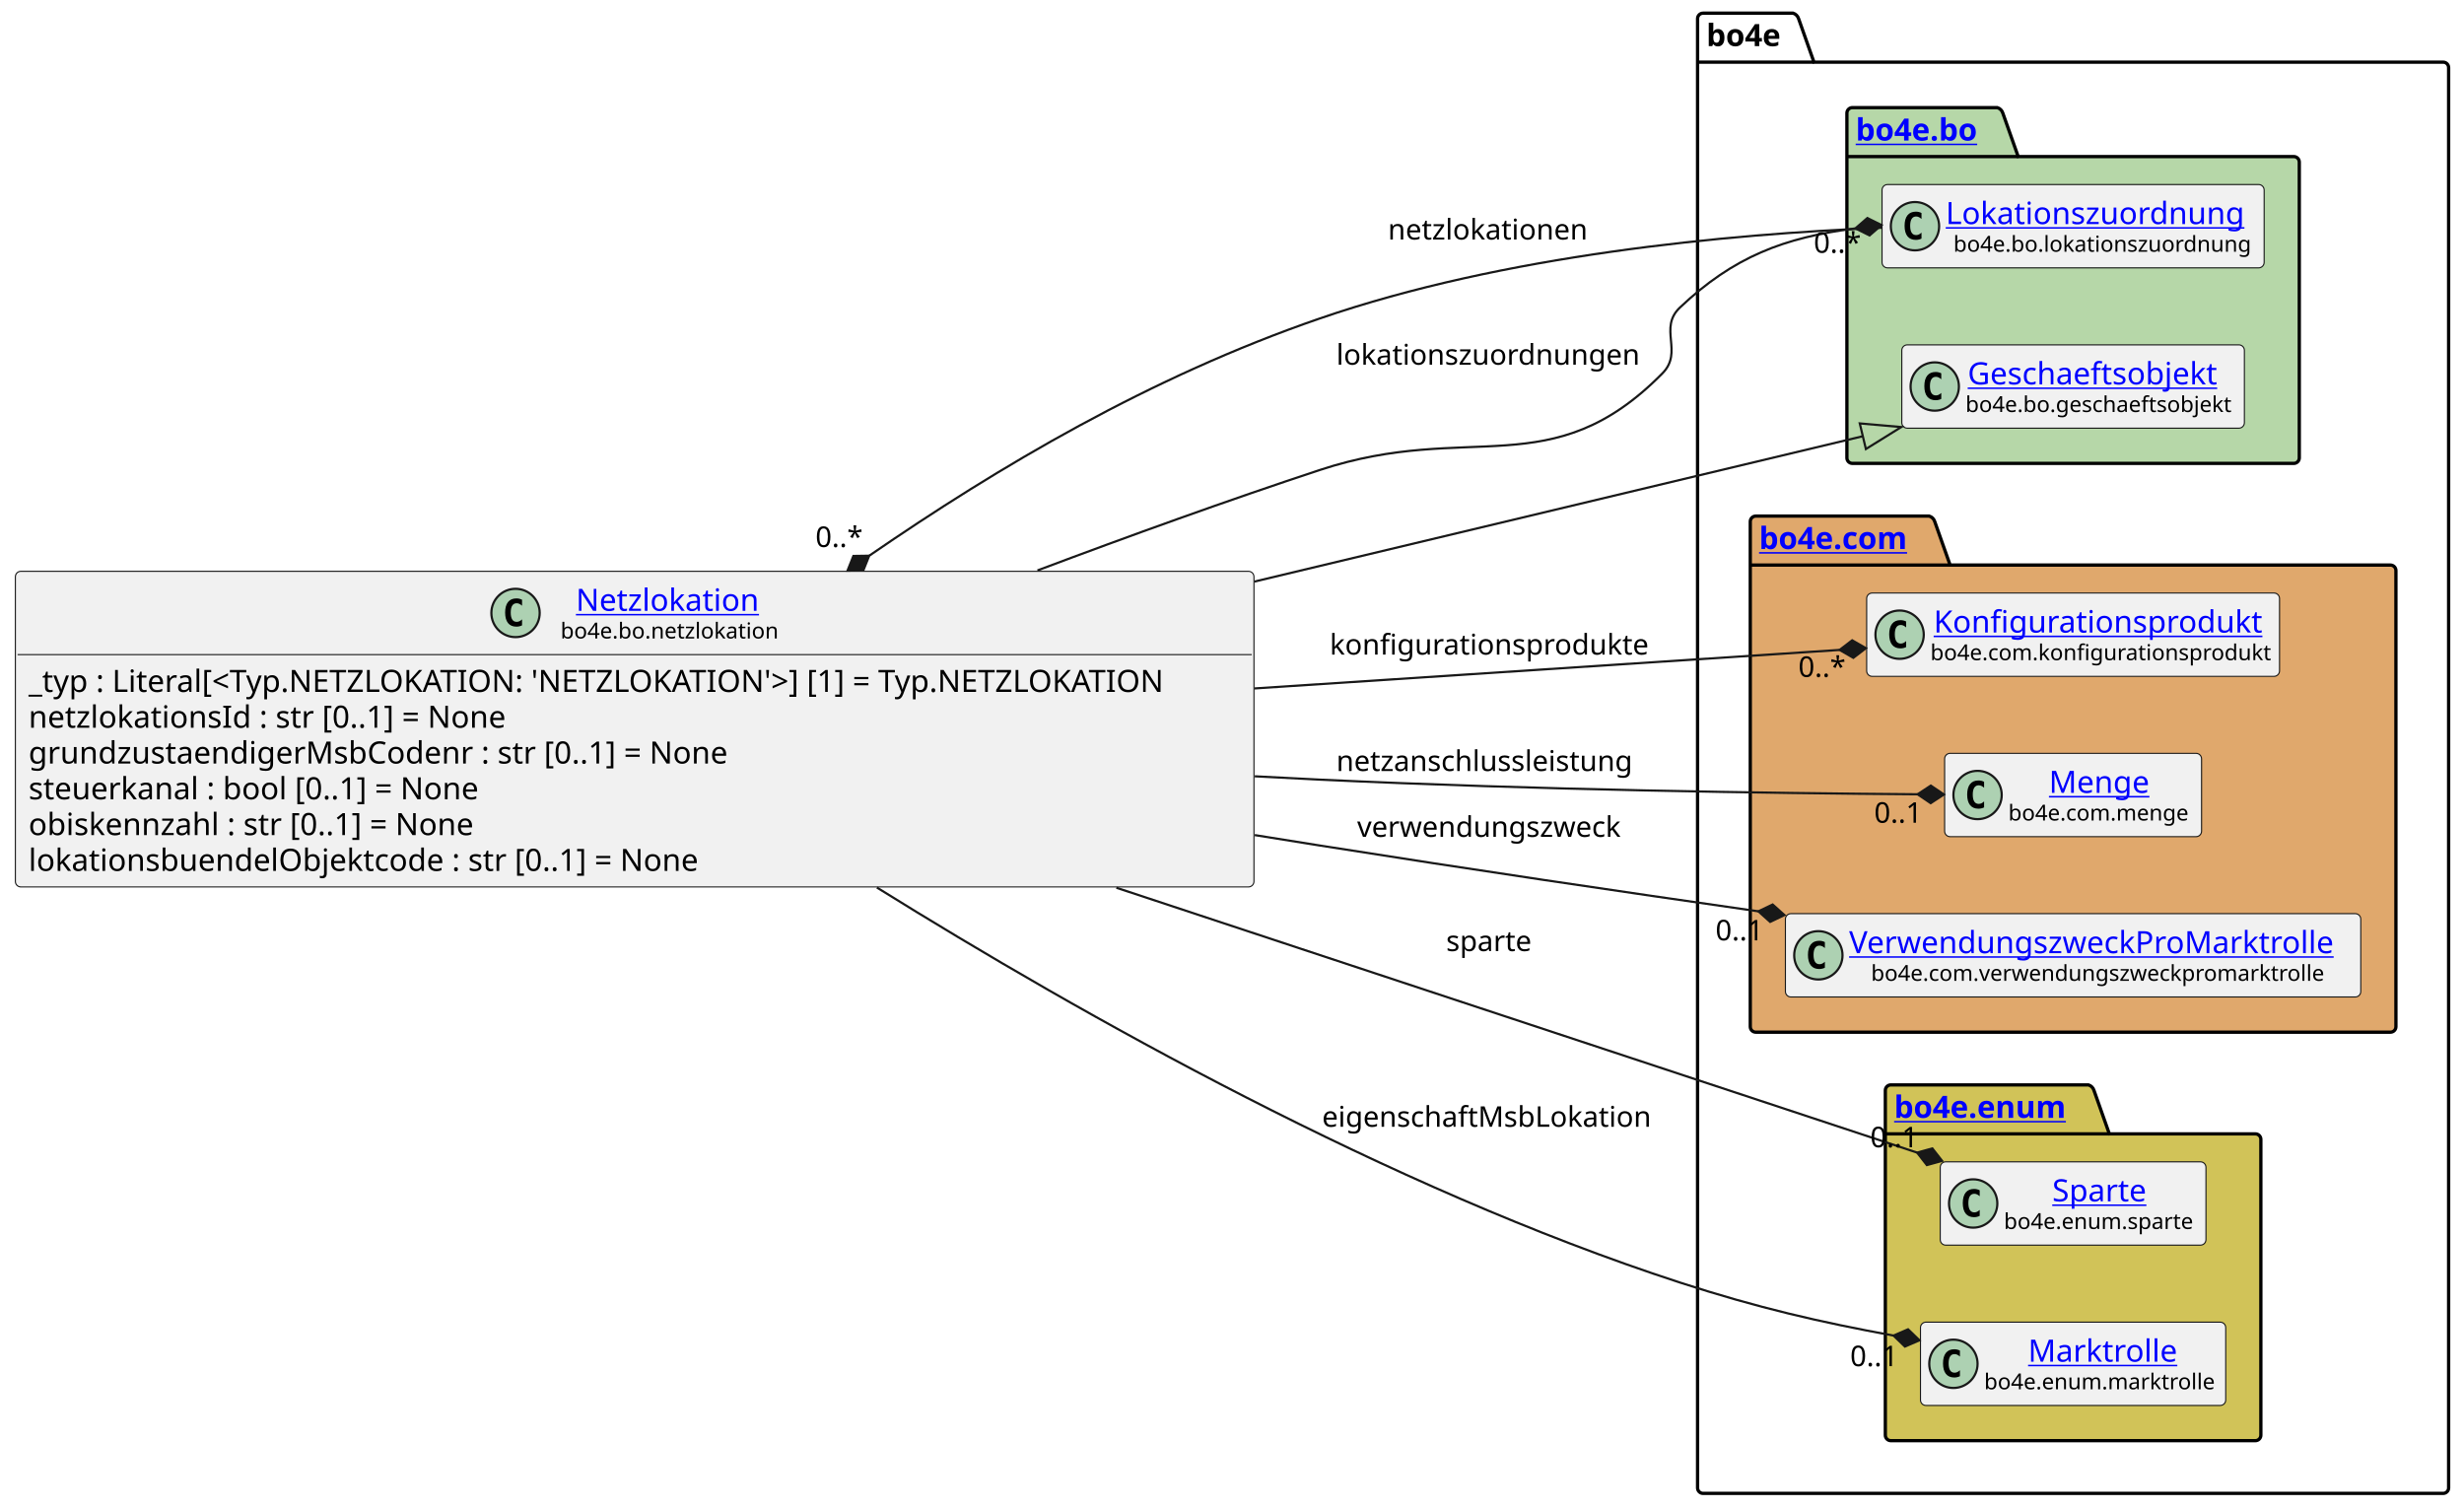
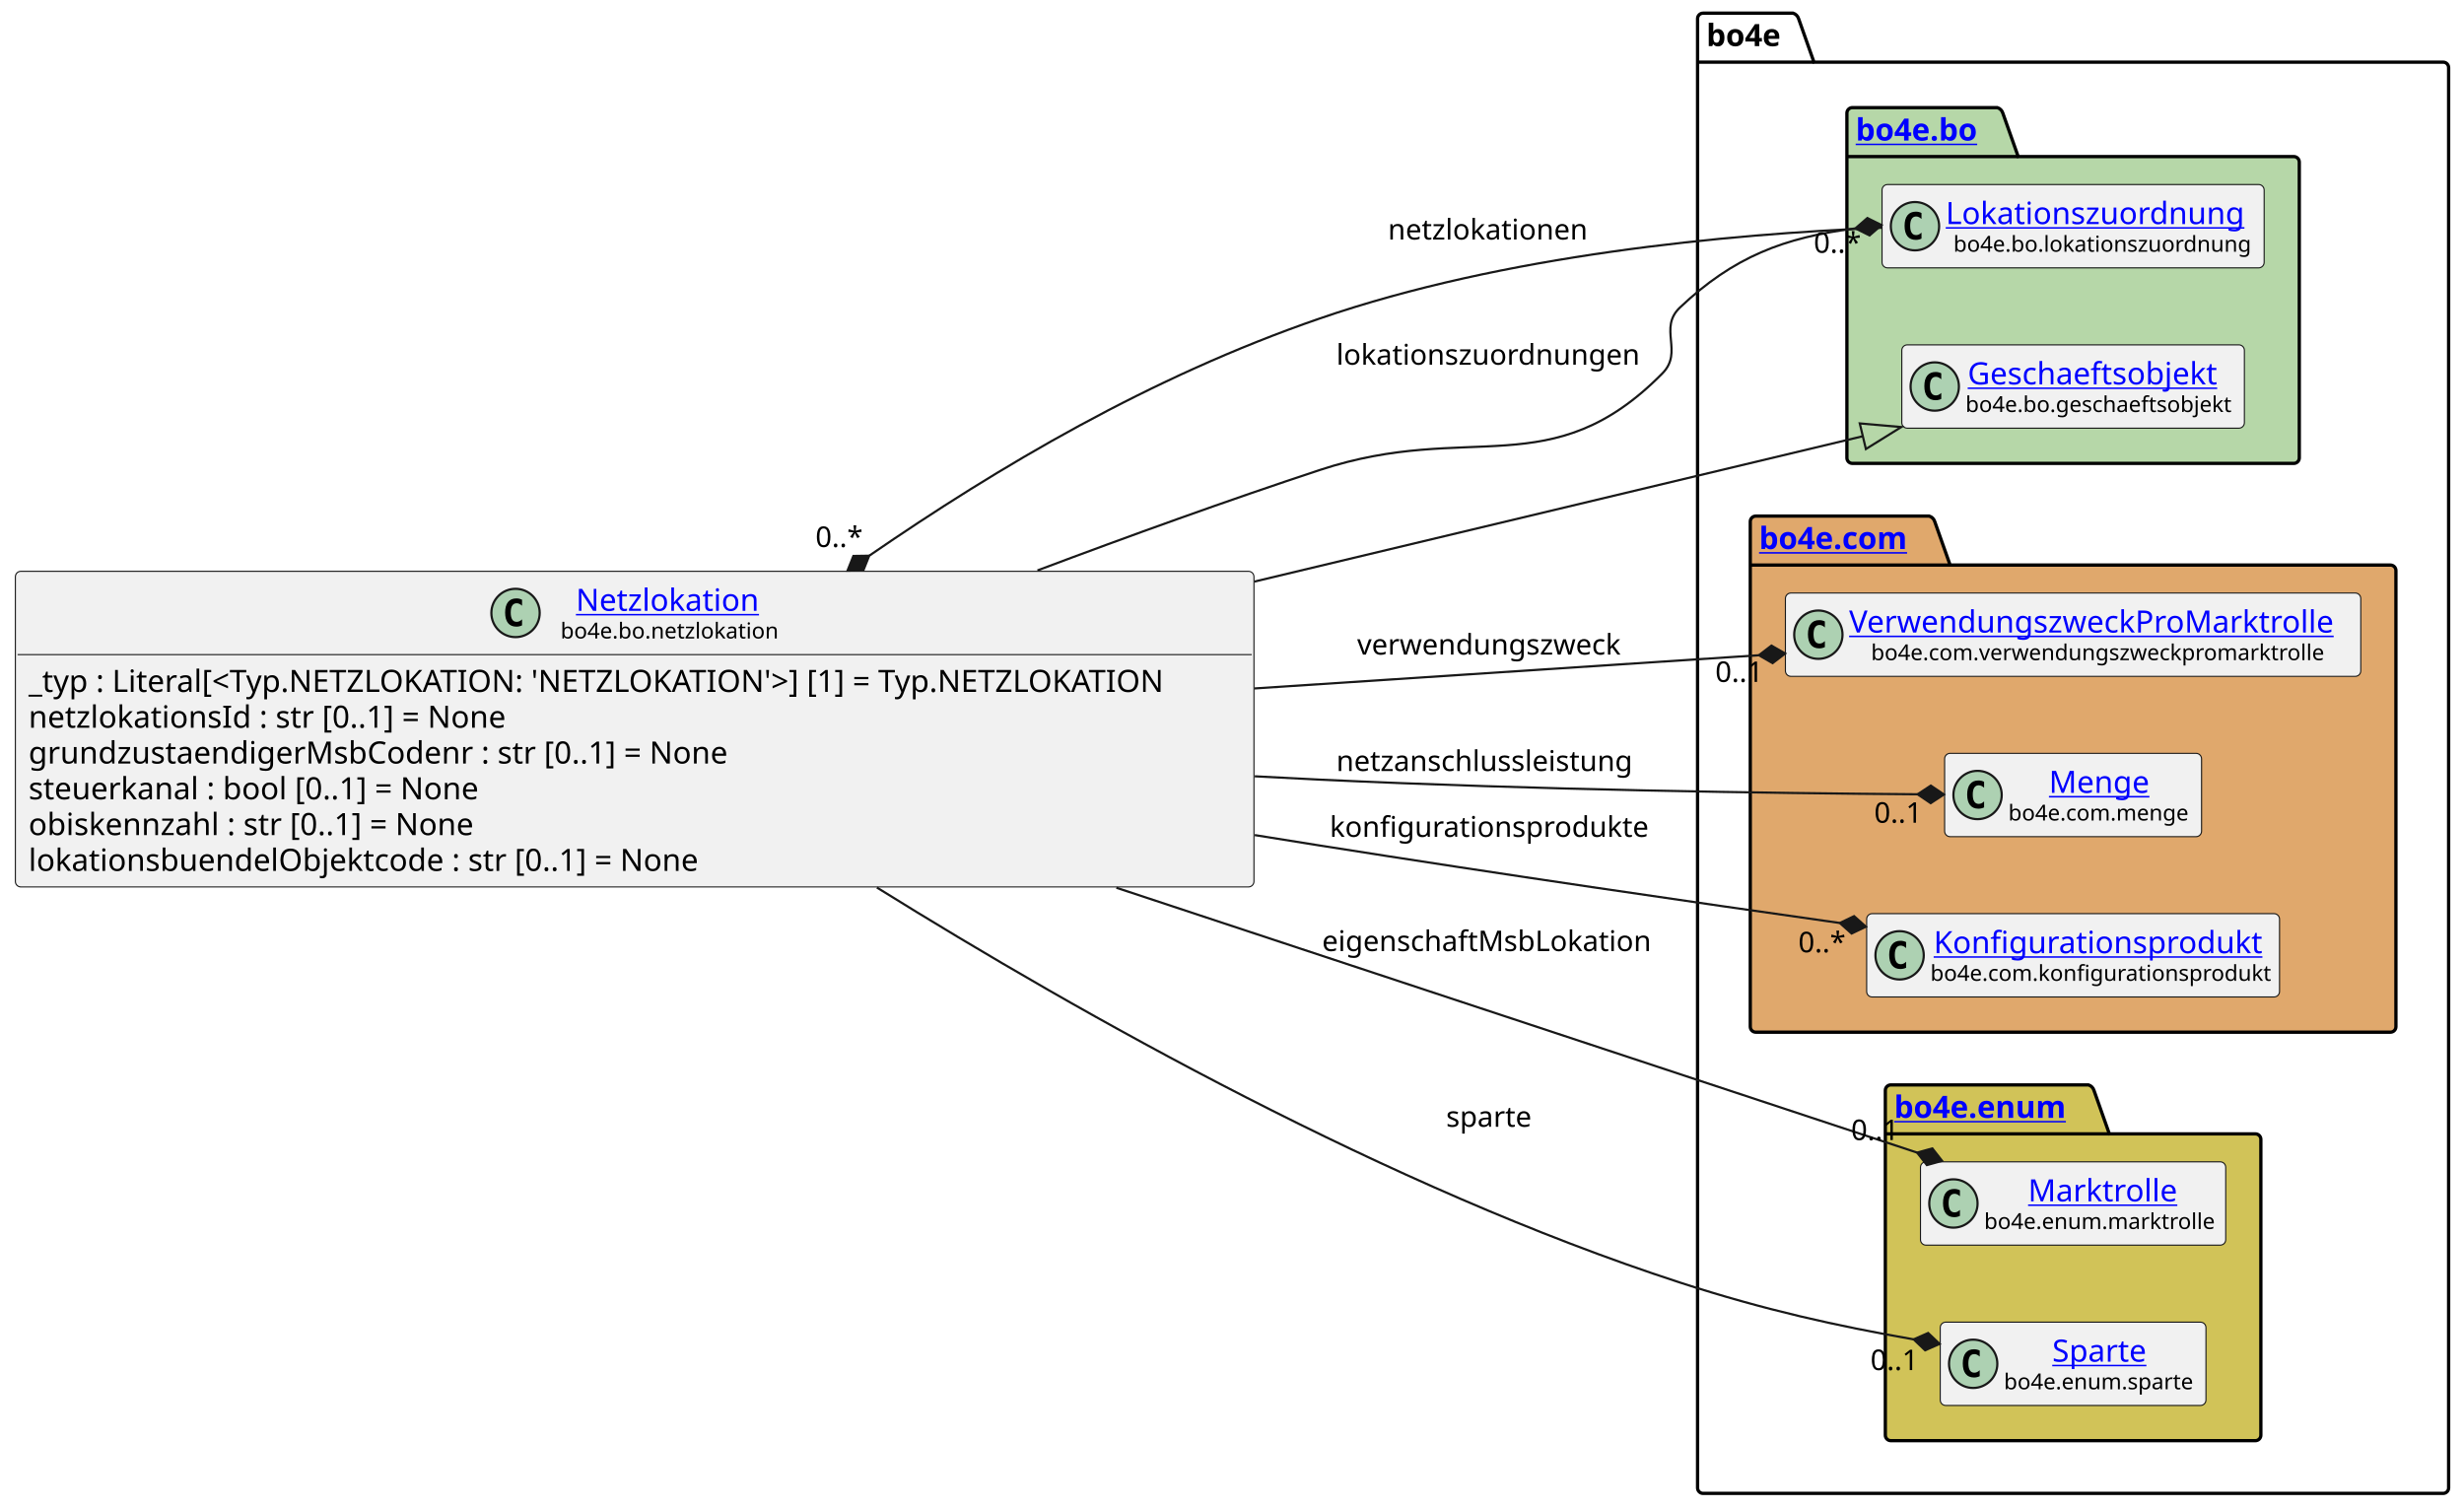
<svg xmlns="http://www.w3.org/2000/svg" xmlns:xlink="http://www.w3.org/1999/xlink" contentStyleType="text/css" height="687px" preserveAspectRatio="none" style="width:1122px;height:687px;background:#FFFFFF;" version="1.1" viewBox="0 0 1122 687" width="1122px" zoomAndPan="magnify">
  <defs />
  <g>
    <g id="cluster_bo4e">
      <path d="M775.5,6 L816.5,6 A3.75,3.75 0 0 1 819,8.5 L826,28.297 L1112.5,28.297 A2.5,2.5 0 0 1 1115,30.797 L1115,677.5 A2.5,2.5 0 0 1 1112.5,680 L775.5,680 A2.5,2.5 0 0 1 773,677.5 L773,8.5 A2.5,2.5 0 0 1 775.5,6 " fill="none" style="stroke:#000000;stroke-width:1.5;" />
      <line style="stroke:#000000;stroke-width:1.5;" x1="773" x2="826" y1="28.297" y2="28.297" />
      <text fill="#000000" font-family="sans-serif" font-size="14" font-weight="bold" lengthAdjust="spacing" textLength="40" x="777" y="20.995">bo4e</text>
    </g>
    <g id="cluster_bo">
      <path d="M843.5,49 L909.5,49 A3.75,3.75 0 0 1 912,51.5 L919,71.297 L1044.5,71.297 A2.5,2.5 0 0 1 1047,73.797 L1047,208.5 A2.5,2.5 0 0 1 1044.5,211 L843.5,211 A2.5,2.5 0 0 1 841,208.5 L841,51.5 A2.5,2.5 0 0 1 843.5,49 " fill="#B6D7A8" style="stroke:#000000;stroke-width:1.5;" />
      <line style="stroke:#000000;stroke-width:1.5;" x1="841" x2="919" y1="71.297" y2="71.297" />
      <a href="https://bo4e.github.io/BO4E-python/latest/api/bo4e.bo.html" target="_top" title="https://bo4e.github.io/BO4E-python/latest/api/bo4e.bo.html" xlink:actuate="onRequest" xlink:href="https://bo4e.github.io/BO4E-python/latest/api/bo4e.bo.html" xlink:show="new" xlink:title="https://bo4e.github.io/BO4E-python/latest/api/bo4e.bo.html" xlink:type="simple">
        <text fill="#0000FF" font-family="sans-serif" font-size="14" font-weight="bold" lengthAdjust="spacing" text-decoration="underline" textLength="65" x="845" y="63.995">bo4e.bo</text>
      </a>
    </g>
    <g id="cluster_com">
      <path d="M799.5,235 L878.5,235 A3.75,3.75 0 0 1 881,237.5 L888,257.297 L1088.5,257.297 A2.5,2.5 0 0 1 1091,259.797 L1091,467.5 A2.5,2.5 0 0 1 1088.5,470 L799.5,470 A2.5,2.5 0 0 1 797,467.5 L797,237.5 A2.5,2.5 0 0 1 799.5,235 " fill="#E0A86C" style="stroke:#000000;stroke-width:1.5;" />
      <line style="stroke:#000000;stroke-width:1.5;" x1="797" x2="888" y1="257.297" y2="257.297" />
      <a href="https://bo4e.github.io/BO4E-python/latest/api/bo4e.com.html" target="_top" title="https://bo4e.github.io/BO4E-python/latest/api/bo4e.com.html" xlink:actuate="onRequest" xlink:href="https://bo4e.github.io/BO4E-python/latest/api/bo4e.com.html" xlink:show="new" xlink:title="https://bo4e.github.io/BO4E-python/latest/api/bo4e.com.html" xlink:type="simple">
        <text fill="#0000FF" font-family="sans-serif" font-size="14" font-weight="bold" lengthAdjust="spacing" text-decoration="underline" textLength="78" x="801" y="249.995">bo4e.com</text>
      </a>
    </g>
    <g id="cluster_enum">
      <path d="M861,494 L951,494 A3.75,3.75 0 0 1 953.5,496.5 L960.5,516.297 L1027,516.297 A2.5,2.5 0 0 1 1029.5,518.797 L1029.5,653.5 A2.5,2.5 0 0 1 1027,656 L861,656 A2.5,2.5 0 0 1 858.5,653.5 L858.5,496.5 A2.5,2.5 0 0 1 861,494 " fill="#D1C358" style="stroke:#000000;stroke-width:1.5;" />
      <line style="stroke:#000000;stroke-width:1.5;" x1="858.5" x2="960.5" y1="516.297" y2="516.297" />
      <a href="https://bo4e.github.io/BO4E-python/latest/api/bo4e.enum.html" target="_top" title="https://bo4e.github.io/BO4E-python/latest/api/bo4e.enum.html" xlink:actuate="onRequest" xlink:href="https://bo4e.github.io/BO4E-python/latest/api/bo4e.enum.html" xlink:show="new" xlink:title="https://bo4e.github.io/BO4E-python/latest/api/bo4e.enum.html" xlink:type="simple">
        <text fill="#0000FF" font-family="sans-serif" font-size="14" font-weight="bold" lengthAdjust="spacing" text-decoration="underline" textLength="89" x="862.5" y="508.995">bo4e.enum</text>
      </a>
    </g>
    <g id="elem_Lokationszuordnung">
      <rect codeLine="13" fill="#F1F1F1" height="37.938" id="Lokationszuordnung" rx="2.5" ry="2.5" style="stroke:#181818;stroke-width:0.5;" width="174" x="857" y="84.03" />
      <ellipse cx="872" cy="102.999" fill="#ADD1B2" rx="11" ry="11" style="stroke:#181818;stroke-width:1.0;" />
      <path d="M874.969,108.639 Q874.391,108.936 873.75,109.077 Q873.109,109.233 872.406,109.233 Q869.906,109.233 868.578,107.593 Q867.266,105.936 867.266,102.811 Q867.266,99.686 868.578,98.03 Q869.906,96.374 872.406,96.374 Q873.109,96.374 873.75,96.53 Q874.406,96.686 874.969,96.983 L874.969,99.702 Q874.344,99.124 873.75,98.858 Q873.156,98.577 872.531,98.577 Q871.188,98.577 870.5,99.655 Q869.812,100.718 869.812,102.811 Q869.812,104.905 870.5,105.983 Q871.188,107.046 872.531,107.046 Q873.156,107.046 873.75,106.78 Q874.344,106.499 874.969,105.921 L874.969,108.639 Z " fill="#000000" />
      <a href="https://bo4e.github.io/BO4E-python/latest/api/bo4e.bo.html#bo4e.bo.lokationszuordnung.Lokationszuordnung" target="_top" title="https://bo4e.github.io/BO4E-python/latest/api/bo4e.bo.html#bo4e.bo.lokationszuordnung.Lokationszuordnung" xlink:actuate="onRequest" xlink:href="https://bo4e.github.io/BO4E-python/latest/api/bo4e.bo.html#bo4e.bo.lokationszuordnung.Lokationszuordnung" xlink:show="new" xlink:title="https://bo4e.github.io/BO4E-python/latest/api/bo4e.bo.html#bo4e.bo.lokationszuordnung.Lokationszuordnung" xlink:type="simple">
        <text fill="#0000FF" font-family="sans-serif" font-size="14" lengthAdjust="spacing" text-decoration="underline" textLength="142" x="886" y="102.025">Lokationszuordnung</text>
      </a>
      <text fill="#000000" font-family="sans-serif" font-size="10" lengthAdjust="spacing" textLength="135" x="889.5" y="114.609">bo4e.bo.lokationszuordnung</text>
    </g>
    <g id="elem_Geschaeftsobjekt">
      <rect codeLine="14" fill="#F1F1F1" height="37.938" id="Geschaeftsobjekt" rx="2.5" ry="2.5" style="stroke:#181818;stroke-width:0.5;" width="156" x="866" y="157.03" />
      <ellipse cx="881" cy="175.999" fill="#ADD1B2" rx="11" ry="11" style="stroke:#181818;stroke-width:1.0;" />
      <path d="M883.969,181.639 Q883.391,181.936 882.75,182.077 Q882.109,182.233 881.406,182.233 Q878.906,182.233 877.578,180.593 Q876.266,178.936 876.266,175.811 Q876.266,172.686 877.578,171.03 Q878.906,169.374 881.406,169.374 Q882.109,169.374 882.75,169.53 Q883.406,169.686 883.969,169.983 L883.969,172.702 Q883.344,172.124 882.75,171.858 Q882.156,171.577 881.531,171.577 Q880.188,171.577 879.5,172.655 Q878.812,173.718 878.812,175.811 Q878.812,177.905 879.5,178.983 Q880.188,180.046 881.531,180.046 Q882.156,180.046 882.75,179.78 Q883.344,179.499 883.969,178.921 L883.969,181.639 Z " fill="#000000" />
      <a href="https://bo4e.github.io/BO4E-python/latest/api/bo4e.bo.html#bo4e.bo.geschaeftsobjekt.Geschaeftsobjekt" target="_top" title="https://bo4e.github.io/BO4E-python/latest/api/bo4e.bo.html#bo4e.bo.geschaeftsobjekt.Geschaeftsobjekt" xlink:actuate="onRequest" xlink:href="https://bo4e.github.io/BO4E-python/latest/api/bo4e.bo.html#bo4e.bo.geschaeftsobjekt.Geschaeftsobjekt" xlink:show="new" xlink:title="https://bo4e.github.io/BO4E-python/latest/api/bo4e.bo.html#bo4e.bo.geschaeftsobjekt.Geschaeftsobjekt" xlink:type="simple">
        <text fill="#0000FF" font-family="sans-serif" font-size="14" lengthAdjust="spacing" text-decoration="underline" textLength="122" x="896" y="175.025">Geschaeftsobjekt</text>
      </a>
      <text fill="#000000" font-family="sans-serif" font-size="10" lengthAdjust="spacing" textLength="124" x="895" y="187.609">bo4e.bo.geschaeftsobjekt</text>
    </g>
-     <g id="elem_Konfigurationsprodukt">
-       <rect codeLine="17" fill="#F1F1F1" height="37.938" id="Konfigurationsprodukt" rx="2.5" ry="2.5" style="stroke:#181818;stroke-width:0.5;" width="188" x="850" y="270.03" />
-       <ellipse cx="865" cy="288.999" fill="#ADD1B2" rx="11" ry="11" style="stroke:#181818;stroke-width:1.0;" />
-       <path d="M867.969,294.639 Q867.391,294.936 866.75,295.077 Q866.109,295.233 865.406,295.233 Q862.906,295.233 861.578,293.592 Q860.266,291.936 860.266,288.811 Q860.266,285.686 861.578,284.03 Q862.906,282.374 865.406,282.374 Q866.109,282.374 866.75,282.53 Q867.406,282.686 867.969,282.983 L867.969,285.702 Q867.344,285.124 866.75,284.858 Q866.156,284.577 865.531,284.577 Q864.188,284.577 863.5,285.655 Q862.812,286.717 862.812,288.811 Q862.812,290.905 863.5,291.983 Q864.188,293.046 865.531,293.046 Q866.156,293.046 866.75,292.78 Q867.344,292.499 867.969,291.921 L867.969,294.639 Z " fill="#000000" />
-       <a href="https://bo4e.github.io/BO4E-python/latest/api/bo4e.com.html#bo4e.com.konfigurationsprodukt.Konfigurationsprodukt" target="_top" title="https://bo4e.github.io/BO4E-python/latest/api/bo4e.com.html#bo4e.com.konfigurationsprodukt.Konfigurationsprodukt" xlink:actuate="onRequest" xlink:href="https://bo4e.github.io/BO4E-python/latest/api/bo4e.com.html#bo4e.com.konfigurationsprodukt.Konfigurationsprodukt" xlink:show="new" xlink:title="https://bo4e.github.io/BO4E-python/latest/api/bo4e.com.html#bo4e.com.konfigurationsprodukt.Konfigurationsprodukt" xlink:type="simple">
-         <text fill="#0000FF" font-family="sans-serif" font-size="14" lengthAdjust="spacing" text-decoration="underline" textLength="153" x="880.5" y="288.025">Konfigurationsprodukt</text>
+     <g id="elem_VerwendungszweckProMarktrolle">
+       <rect codeLine="17" fill="#F1F1F1" height="37.938" id="VerwendungszweckProMarktrolle" rx="2.5" ry="2.5" style="stroke:#181818;stroke-width:0.5;" width="262" x="813" y="270.03" />
+       <ellipse cx="828" cy="288.999" fill="#ADD1B2" rx="11" ry="11" style="stroke:#181818;stroke-width:1.0;" />
+       <path d="M830.969,294.639 Q830.391,294.936 829.75,295.077 Q829.109,295.233 828.406,295.233 Q825.906,295.233 824.578,293.592 Q823.266,291.936 823.266,288.811 Q823.266,285.686 824.578,284.03 Q825.906,282.374 828.406,282.374 Q829.109,282.374 829.75,282.53 Q830.406,282.686 830.969,282.983 L830.969,285.702 Q830.344,285.124 829.75,284.858 Q829.156,284.577 828.531,284.577 Q827.188,284.577 826.5,285.655 Q825.812,286.717 825.812,288.811 Q825.812,290.905 826.5,291.983 Q827.188,293.046 828.531,293.046 Q829.156,293.046 829.75,292.78 Q830.344,292.499 830.969,291.921 L830.969,294.639 Z " fill="#000000" />
+       <a href="https://bo4e.github.io/BO4E-python/latest/api/bo4e.com.html#bo4e.com.verwendungszweckpromarktrolle.VerwendungszweckProMarktrolle" target="_top" title="https://bo4e.github.io/BO4E-python/latest/api/bo4e.com.html#bo4e.com.verwendungszweckpromarktrolle.VerwendungszweckProMarktrolle" xlink:actuate="onRequest" xlink:href="https://bo4e.github.io/BO4E-python/latest/api/bo4e.com.html#bo4e.com.verwendungszweckpromarktrolle.VerwendungszweckProMarktrolle" xlink:show="new" xlink:title="https://bo4e.github.io/BO4E-python/latest/api/bo4e.com.html#bo4e.com.verwendungszweckpromarktrolle.VerwendungszweckProMarktrolle" xlink:type="simple">
+         <text fill="#0000FF" font-family="sans-serif" font-size="14" lengthAdjust="spacing" text-decoration="underline" textLength="230" x="842" y="288.025">VerwendungszweckProMarktrolle</text>
      </a>
-       <text fill="#000000" font-family="sans-serif" font-size="10" lengthAdjust="spacing" textLength="156" x="879" y="300.609">bo4e.com.konfigurationsprodukt</text>
+       <text fill="#000000" font-family="sans-serif" font-size="10" lengthAdjust="spacing" textLength="210" x="852" y="300.609">bo4e.com.verwendungszweckpromarktrolle</text>
    </g>
    <g id="elem_Menge">
      <rect codeLine="18" fill="#F1F1F1" height="37.938" id="Menge" rx="2.5" ry="2.5" style="stroke:#181818;stroke-width:0.5;" width="117" x="885.5" y="343.03" />
      <ellipse cx="900.5" cy="361.999" fill="#ADD1B2" rx="11" ry="11" style="stroke:#181818;stroke-width:1.0;" />
      <path d="M903.469,367.639 Q902.891,367.936 902.25,368.077 Q901.609,368.233 900.906,368.233 Q898.406,368.233 897.078,366.592 Q895.766,364.936 895.766,361.811 Q895.766,358.686 897.078,357.03 Q898.406,355.374 900.906,355.374 Q901.609,355.374 902.25,355.53 Q902.906,355.686 903.469,355.983 L903.469,358.702 Q902.844,358.124 902.25,357.858 Q901.656,357.577 901.031,357.577 Q899.688,357.577 899,358.655 Q898.312,359.717 898.312,361.811 Q898.312,363.905 899,364.983 Q899.688,366.046 901.031,366.046 Q901.656,366.046 902.25,365.78 Q902.844,365.499 903.469,364.921 L903.469,367.639 Z " fill="#000000" />
      <a href="https://bo4e.github.io/BO4E-python/latest/api/bo4e.com.html#bo4e.com.menge.Menge" target="_top" title="https://bo4e.github.io/BO4E-python/latest/api/bo4e.com.html#bo4e.com.menge.Menge" xlink:actuate="onRequest" xlink:href="https://bo4e.github.io/BO4E-python/latest/api/bo4e.com.html#bo4e.com.menge.Menge" xlink:show="new" xlink:title="https://bo4e.github.io/BO4E-python/latest/api/bo4e.com.html#bo4e.com.menge.Menge" xlink:type="simple">
        <text fill="#0000FF" font-family="sans-serif" font-size="14" lengthAdjust="spacing" text-decoration="underline" textLength="48" x="933" y="361.025">Menge</text>
      </a>
      <text fill="#000000" font-family="sans-serif" font-size="10" lengthAdjust="spacing" textLength="85" x="914.5" y="373.609">bo4e.com.menge</text>
    </g>
-     <g id="elem_VerwendungszweckProMarktrolle">
-       <rect codeLine="19" fill="#F1F1F1" height="37.938" id="VerwendungszweckProMarktrolle" rx="2.5" ry="2.5" style="stroke:#181818;stroke-width:0.5;" width="262" x="813" y="416.03" />
-       <ellipse cx="828" cy="434.999" fill="#ADD1B2" rx="11" ry="11" style="stroke:#181818;stroke-width:1.0;" />
-       <path d="M830.969,440.639 Q830.391,440.936 829.75,441.077 Q829.109,441.233 828.406,441.233 Q825.906,441.233 824.578,439.592 Q823.266,437.936 823.266,434.811 Q823.266,431.686 824.578,430.03 Q825.906,428.374 828.406,428.374 Q829.109,428.374 829.75,428.53 Q830.406,428.686 830.969,428.983 L830.969,431.702 Q830.344,431.124 829.75,430.858 Q829.156,430.577 828.531,430.577 Q827.188,430.577 826.5,431.655 Q825.812,432.717 825.812,434.811 Q825.812,436.905 826.5,437.983 Q827.188,439.046 828.531,439.046 Q829.156,439.046 829.75,438.78 Q830.344,438.499 830.969,437.921 L830.969,440.639 Z " fill="#000000" />
-       <a href="https://bo4e.github.io/BO4E-python/latest/api/bo4e.com.html#bo4e.com.verwendungszweckpromarktrolle.VerwendungszweckProMarktrolle" target="_top" title="https://bo4e.github.io/BO4E-python/latest/api/bo4e.com.html#bo4e.com.verwendungszweckpromarktrolle.VerwendungszweckProMarktrolle" xlink:actuate="onRequest" xlink:href="https://bo4e.github.io/BO4E-python/latest/api/bo4e.com.html#bo4e.com.verwendungszweckpromarktrolle.VerwendungszweckProMarktrolle" xlink:show="new" xlink:title="https://bo4e.github.io/BO4E-python/latest/api/bo4e.com.html#bo4e.com.verwendungszweckpromarktrolle.VerwendungszweckProMarktrolle" xlink:type="simple">
-         <text fill="#0000FF" font-family="sans-serif" font-size="14" lengthAdjust="spacing" text-decoration="underline" textLength="230" x="842" y="434.025">VerwendungszweckProMarktrolle</text>
+     <g id="elem_Konfigurationsprodukt">
+       <rect codeLine="19" fill="#F1F1F1" height="37.938" id="Konfigurationsprodukt" rx="2.5" ry="2.5" style="stroke:#181818;stroke-width:0.5;" width="188" x="850" y="416.03" />
+       <ellipse cx="865" cy="434.999" fill="#ADD1B2" rx="11" ry="11" style="stroke:#181818;stroke-width:1.0;" />
+       <path d="M867.969,440.639 Q867.391,440.936 866.75,441.077 Q866.109,441.233 865.406,441.233 Q862.906,441.233 861.578,439.592 Q860.266,437.936 860.266,434.811 Q860.266,431.686 861.578,430.03 Q862.906,428.374 865.406,428.374 Q866.109,428.374 866.75,428.53 Q867.406,428.686 867.969,428.983 L867.969,431.702 Q867.344,431.124 866.75,430.858 Q866.156,430.577 865.531,430.577 Q864.188,430.577 863.5,431.655 Q862.812,432.717 862.812,434.811 Q862.812,436.905 863.5,437.983 Q864.188,439.046 865.531,439.046 Q866.156,439.046 866.75,438.78 Q867.344,438.499 867.969,437.921 L867.969,440.639 Z " fill="#000000" />
+       <a href="https://bo4e.github.io/BO4E-python/latest/api/bo4e.com.html#bo4e.com.konfigurationsprodukt.Konfigurationsprodukt" target="_top" title="https://bo4e.github.io/BO4E-python/latest/api/bo4e.com.html#bo4e.com.konfigurationsprodukt.Konfigurationsprodukt" xlink:actuate="onRequest" xlink:href="https://bo4e.github.io/BO4E-python/latest/api/bo4e.com.html#bo4e.com.konfigurationsprodukt.Konfigurationsprodukt" xlink:show="new" xlink:title="https://bo4e.github.io/BO4E-python/latest/api/bo4e.com.html#bo4e.com.konfigurationsprodukt.Konfigurationsprodukt" xlink:type="simple">
+         <text fill="#0000FF" font-family="sans-serif" font-size="14" lengthAdjust="spacing" text-decoration="underline" textLength="153" x="880.5" y="434.025">Konfigurationsprodukt</text>
      </a>
-       <text fill="#000000" font-family="sans-serif" font-size="10" lengthAdjust="spacing" textLength="210" x="852" y="446.609">bo4e.com.verwendungszweckpromarktrolle</text>
+       <text fill="#000000" font-family="sans-serif" font-size="10" lengthAdjust="spacing" textLength="156" x="879" y="446.609">bo4e.com.konfigurationsprodukt</text>
+     </g>
+     <g id="elem_Marktrolle">
+       <rect codeLine="22" fill="#F1F1F1" height="37.938" id="Marktrolle" rx="2.5" ry="2.5" style="stroke:#181818;stroke-width:0.5;" width="139" x="874.5" y="529.03" />
+       <ellipse cx="889.5" cy="547.999" fill="#ADD1B2" rx="11" ry="11" style="stroke:#181818;stroke-width:1.0;" />
+       <path d="M892.469,553.639 Q891.891,553.936 891.25,554.077 Q890.609,554.233 889.906,554.233 Q887.406,554.233 886.078,552.592 Q884.766,550.936 884.766,547.811 Q884.766,544.686 886.078,543.03 Q887.406,541.374 889.906,541.374 Q890.609,541.374 891.25,541.53 Q891.906,541.686 892.469,541.983 L892.469,544.702 Q891.844,544.124 891.25,543.858 Q890.656,543.577 890.031,543.577 Q888.688,543.577 888,544.655 Q887.312,545.717 887.312,547.811 Q887.312,549.905 888,550.983 Q888.688,552.046 890.031,552.046 Q890.656,552.046 891.25,551.78 Q891.844,551.499 892.469,550.921 L892.469,553.639 Z " fill="#000000" />
+       <a href="https://bo4e.github.io/BO4E-python/latest/api/bo4e.enum.html#bo4e.enum.marktrolle.Marktrolle" target="_top" title="https://bo4e.github.io/BO4E-python/latest/api/bo4e.enum.html#bo4e.enum.marktrolle.Marktrolle" xlink:actuate="onRequest" xlink:href="https://bo4e.github.io/BO4E-python/latest/api/bo4e.enum.html#bo4e.enum.marktrolle.Marktrolle" xlink:show="new" xlink:title="https://bo4e.github.io/BO4E-python/latest/api/bo4e.enum.html#bo4e.enum.marktrolle.Marktrolle" xlink:type="simple">
+         <text fill="#0000FF" font-family="sans-serif" font-size="14" lengthAdjust="spacing" text-decoration="underline" textLength="67" x="923.5" y="547.025">Marktrolle</text>
+       </a>
+       <text fill="#000000" font-family="sans-serif" font-size="10" lengthAdjust="spacing" textLength="107" x="903.5" y="559.609">bo4e.enum.marktrolle</text>
    </g>
    <g id="elem_Sparte">
-       <rect codeLine="22" fill="#F1F1F1" height="37.938" id="Sparte" rx="2.5" ry="2.5" style="stroke:#181818;stroke-width:0.5;" width="121" x="883.5" y="529.03" />
-       <ellipse cx="898.5" cy="547.999" fill="#ADD1B2" rx="11" ry="11" style="stroke:#181818;stroke-width:1.0;" />
-       <path d="M901.469,553.639 Q900.891,553.936 900.25,554.077 Q899.609,554.233 898.906,554.233 Q896.406,554.233 895.078,552.592 Q893.766,550.936 893.766,547.811 Q893.766,544.686 895.078,543.03 Q896.406,541.374 898.906,541.374 Q899.609,541.374 900.25,541.53 Q900.906,541.686 901.469,541.983 L901.469,544.702 Q900.844,544.124 900.25,543.858 Q899.656,543.577 899.031,543.577 Q897.688,543.577 897,544.655 Q896.312,545.717 896.312,547.811 Q896.312,549.905 897,550.983 Q897.688,552.046 899.031,552.046 Q899.656,552.046 900.25,551.78 Q900.844,551.499 901.469,550.921 L901.469,553.639 Z " fill="#000000" />
+       <rect codeLine="23" fill="#F1F1F1" height="37.938" id="Sparte" rx="2.5" ry="2.5" style="stroke:#181818;stroke-width:0.5;" width="121" x="883.5" y="602.03" />
+       <ellipse cx="898.5" cy="620.999" fill="#ADD1B2" rx="11" ry="11" style="stroke:#181818;stroke-width:1.0;" />
+       <path d="M901.469,626.639 Q900.891,626.936 900.25,627.077 Q899.609,627.233 898.906,627.233 Q896.406,627.233 895.078,625.592 Q893.766,623.936 893.766,620.811 Q893.766,617.686 895.078,616.03 Q896.406,614.374 898.906,614.374 Q899.609,614.374 900.25,614.53 Q900.906,614.686 901.469,614.983 L901.469,617.702 Q900.844,617.124 900.25,616.858 Q899.656,616.577 899.031,616.577 Q897.688,616.577 897,617.655 Q896.312,618.717 896.312,620.811 Q896.312,622.905 897,623.983 Q897.688,625.046 899.031,625.046 Q899.656,625.046 900.25,624.78 Q900.844,624.499 901.469,623.921 L901.469,626.639 Z " fill="#000000" />
      <a href="https://bo4e.github.io/BO4E-python/latest/api/bo4e.enum.html#bo4e.enum.sparte.Sparte" target="_top" title="https://bo4e.github.io/BO4E-python/latest/api/bo4e.enum.html#bo4e.enum.sparte.Sparte" xlink:actuate="onRequest" xlink:href="https://bo4e.github.io/BO4E-python/latest/api/bo4e.enum.html#bo4e.enum.sparte.Sparte" xlink:show="new" xlink:title="https://bo4e.github.io/BO4E-python/latest/api/bo4e.enum.html#bo4e.enum.sparte.Sparte" xlink:type="simple">
-         <text fill="#0000FF" font-family="sans-serif" font-size="14" lengthAdjust="spacing" text-decoration="underline" textLength="45" x="934.5" y="547.025">Sparte</text>
+         <text fill="#0000FF" font-family="sans-serif" font-size="14" lengthAdjust="spacing" text-decoration="underline" textLength="45" x="934.5" y="620.025">Sparte</text>
      </a>
-       <text fill="#000000" font-family="sans-serif" font-size="10" lengthAdjust="spacing" textLength="89" x="912.5" y="559.609">bo4e.enum.sparte</text>
-     </g>
-     <g id="elem_Marktrolle">
-       <rect codeLine="23" fill="#F1F1F1" height="37.938" id="Marktrolle" rx="2.5" ry="2.5" style="stroke:#181818;stroke-width:0.5;" width="139" x="874.5" y="602.03" />
-       <ellipse cx="889.5" cy="620.999" fill="#ADD1B2" rx="11" ry="11" style="stroke:#181818;stroke-width:1.0;" />
-       <path d="M892.469,626.639 Q891.891,626.936 891.25,627.077 Q890.609,627.233 889.906,627.233 Q887.406,627.233 886.078,625.592 Q884.766,623.936 884.766,620.811 Q884.766,617.686 886.078,616.03 Q887.406,614.374 889.906,614.374 Q890.609,614.374 891.25,614.53 Q891.906,614.686 892.469,614.983 L892.469,617.702 Q891.844,617.124 891.25,616.858 Q890.656,616.577 890.031,616.577 Q888.688,616.577 888,617.655 Q887.312,618.717 887.312,620.811 Q887.312,622.905 888,623.983 Q888.688,625.046 890.031,625.046 Q890.656,625.046 891.25,624.78 Q891.844,624.499 892.469,623.921 L892.469,626.639 Z " fill="#000000" />
-       <a href="https://bo4e.github.io/BO4E-python/latest/api/bo4e.enum.html#bo4e.enum.marktrolle.Marktrolle" target="_top" title="https://bo4e.github.io/BO4E-python/latest/api/bo4e.enum.html#bo4e.enum.marktrolle.Marktrolle" xlink:actuate="onRequest" xlink:href="https://bo4e.github.io/BO4E-python/latest/api/bo4e.enum.html#bo4e.enum.marktrolle.Marktrolle" xlink:show="new" xlink:title="https://bo4e.github.io/BO4E-python/latest/api/bo4e.enum.html#bo4e.enum.marktrolle.Marktrolle" xlink:type="simple">
-         <text fill="#0000FF" font-family="sans-serif" font-size="14" lengthAdjust="spacing" text-decoration="underline" textLength="67" x="923.5" y="620.025">Marktrolle</text>
-       </a>
-       <text fill="#000000" font-family="sans-serif" font-size="10" lengthAdjust="spacing" textLength="107" x="903.5" y="632.609">bo4e.enum.marktrolle</text>
+       <text fill="#000000" font-family="sans-serif" font-size="10" lengthAdjust="spacing" textLength="89" x="912.5" y="632.609">bo4e.enum.sparte</text>
    </g>
    <g id="elem_Netzlokation">
      <rect codeLine="3" fill="#F1F1F1" height="143.719" id="Netzlokation" rx="2.5" ry="2.5" style="stroke:#181818;stroke-width:0.5;" width="564" x="7" y="260.14" />
      <ellipse cx="234.75" cy="279.109" fill="#ADD1B2" rx="11" ry="11" style="stroke:#181818;stroke-width:1.0;" />
      <path d="M237.719,284.749 Q237.141,285.046 236.5,285.187 Q235.859,285.343 235.156,285.343 Q232.656,285.343 231.328,283.702 Q230.016,282.046 230.016,278.921 Q230.016,275.796 231.328,274.14 Q232.656,272.484 235.156,272.484 Q235.859,272.484 236.5,272.64 Q237.156,272.796 237.719,273.093 L237.719,275.812 Q237.094,275.234 236.5,274.968 Q235.906,274.687 235.281,274.687 Q233.938,274.687 233.25,275.765 Q232.562,276.827 232.562,278.921 Q232.562,281.015 233.25,282.093 Q233.938,283.156 235.281,283.156 Q235.906,283.156 236.5,282.89 Q237.094,282.609 237.719,282.031 L237.719,284.749 Z " fill="#000000" />
      <a href="https://bo4e.github.io/BO4E-python/latest/api/bo4e.bo.html#bo4e.bo.netzlokation.Netzlokation" target="_top" title="https://bo4e.github.io/BO4E-python/latest/api/bo4e.bo.html#bo4e.bo.netzlokation.Netzlokation" xlink:actuate="onRequest" xlink:href="https://bo4e.github.io/BO4E-python/latest/api/bo4e.bo.html#bo4e.bo.netzlokation.Netzlokation" xlink:show="new" xlink:title="https://bo4e.github.io/BO4E-python/latest/api/bo4e.bo.html#bo4e.bo.netzlokation.Netzlokation" xlink:type="simple">
        <text fill="#0000FF" font-family="sans-serif" font-size="14" lengthAdjust="spacing" text-decoration="underline" textLength="86" x="262.25" y="278.135">Netzlokation</text>
      </a>
      <text fill="#000000" font-family="sans-serif" font-size="10" lengthAdjust="spacing" textLength="100" x="255.25" y="290.719">bo4e.bo.netzlokation</text>
      <line style="stroke:#181818;stroke-width:0.5;" x1="8" x2="570" y1="298.077" y2="298.077" />
      <text fill="#000000" font-family="sans-serif" font-size="14" lengthAdjust="spacing" textLength="552" x="13" y="315.073">_typ : Literal[&lt;Typ.NETZLOKATION: 'NETZLOKATION'&gt;] [1] = Typ.NETZLOKATION</text>
      <text fill="#000000" font-family="sans-serif" font-size="14" lengthAdjust="spacing" textLength="233" x="13" y="331.37">netzlokationsId : str [0..1] = None</text>
      <text fill="#000000" font-family="sans-serif" font-size="14" lengthAdjust="spacing" textLength="340" x="13" y="347.666">grundzustaendigerMsbCodenr : str [0..1] = None</text>
      <text fill="#000000" font-family="sans-serif" font-size="14" lengthAdjust="spacing" textLength="221" x="13" y="363.963">steuerkanal : bool [0..1] = None</text>
      <text fill="#000000" font-family="sans-serif" font-size="14" lengthAdjust="spacing" textLength="220" x="13" y="380.26">obiskennzahl : str [0..1] = None</text>
      <text fill="#000000" font-family="sans-serif" font-size="14" lengthAdjust="spacing" textLength="327" x="13" y="396.557">lokationsbuendelObjektcode : str [0..1] = None</text>
    </g>
    <g id="link_Netzlokation_Lokationszuordnung">
      <path codeLine="26" d="M395.808,253.041 C454.768,212.501 523.71,171.63 601,145 C684.85,116.11 786.28,106.6 856.8,103.71 " fill="none" id="Netzlokation-backto-Lokationszuordnung" style="stroke:#181818;stroke-width:1.0;" />
      <polygon fill="#181818" points="385.92,259.84,393.13,259.737,395.808,253.041,388.598,253.144,385.92,259.84" style="stroke:#181818;stroke-width:1.0;" />
      <text fill="#000000" font-family="sans-serif" font-size="13" lengthAdjust="spacing" textLength="94" x="632" y="109.067">netzlokationen</text>
      <text fill="#000000" font-family="sans-serif" font-size="13" lengthAdjust="spacing" textLength="23" x="371.329" y="249.072">0..*</text>
    </g>
    <g id="link_Netzlokation_Lokationszuordnung">
      <path codeLine="33" d="M472.41,259.74 C514.4,243.95 559.05,227.85 601,214 C669.41,191.42 706.43,221.3 757,170 C766.69,160.17 754.97,149.48 765,140 C789.42,116.9 812.427,108.139 844.866,103.999 " fill="none" id="Netzlokation-to-Lokationszuordnung" style="stroke:#181818;stroke-width:1.0;" />
      <polygon fill="#181818" points="856.77,102.48,850.312,99.272,844.866,103.999,851.325,107.207,856.77,102.48" style="stroke:#181818;stroke-width:1.0;" />
      <text fill="#000000" font-family="sans-serif" font-size="13" lengthAdjust="spacing" textLength="141" x="608.5" y="166.067">lokationszuordnungen</text>
      <text fill="#000000" font-family="sans-serif" font-size="13" lengthAdjust="spacing" textLength="23" x="825.903" y="115.109">0..*</text>
    </g>
    <g id="link_Netzlokation_Geschaeftsobjekt">
      <path codeLine="27" d="M571.19,264.82 C678.62,239.16 775.213,216.083 848.253,198.633 " fill="none" id="Netzlokation-to-Geschaeftsobjekt" style="stroke:#181818;stroke-width:1.0;" />
      <polygon fill="none" points="865.76,194.45,846.859,192.797,849.647,204.468,865.76,194.45" style="stroke:#181818;stroke-width:1.0;" />
    </g>
    <g id="link_Netzlokation_Sparte">
-       <path codeLine="28" d="M508.35,404.23 C640.9,448.07 788.857,497.012 872.967,524.832 " fill="none" id="Netzlokation-to-Sparte" style="stroke:#181818;stroke-width:1.0;" />
-       <polygon fill="#181818" points="884.36,528.6,879.92,522.918,872.967,524.832,877.407,530.514,884.36,528.6" style="stroke:#181818;stroke-width:1.0;" />
-       <text fill="#000000" font-family="sans-serif" font-size="13" lengthAdjust="spacing" textLength="41" x="658.5" y="433.067">sparte</text>
-       <text fill="#000000" font-family="sans-serif" font-size="13" lengthAdjust="spacing" textLength="24" x="851.629" y="522.397">0..1</text>
+       <path codeLine="28" d="M399.31,404.14 C492.58,462.15 632.28,540.84 765,584 C803.57,596.54 836.45,603.75 871.4,609.87 " fill="none" id="Netzlokation-to-Sparte" style="stroke:#181818;stroke-width:1.0;" />
+       <polygon fill="#181818" points="883.22,611.94,878,606.965,871.4,609.87,876.62,614.845,883.22,611.94" style="stroke:#181818;stroke-width:1.0;" />
+       <text fill="#000000" font-family="sans-serif" font-size="13" lengthAdjust="spacing" textLength="41" x="658.5" y="513.067">sparte</text>
+       <text fill="#000000" font-family="sans-serif" font-size="13" lengthAdjust="spacing" textLength="24" x="851.715" y="623.853">0..1</text>
    </g>
    <g id="link_Netzlokation_Menge">
      <path codeLine="29" d="M571.36,353.48 C581.36,354.03 591.27,354.54 601,355 C700.81,359.71 805.15,361.16 873.18,361.67 " fill="none" id="Netzlokation-to-Menge" style="stroke:#181818;stroke-width:1.0;" />
      <polygon fill="#181818" points="885.18,361.76,879.21,357.715,873.18,361.67,879.15,365.715,885.18,361.76" style="stroke:#181818;stroke-width:1.0;" />
      <text fill="#000000" font-family="sans-serif" font-size="13" lengthAdjust="spacing" textLength="141" x="608.5" y="351.067">netzanschlussleistung</text>
      <text fill="#000000" font-family="sans-serif" font-size="13" lengthAdjust="spacing" textLength="24" x="853.434" y="374.628">0..1</text>
    </g>
    <g id="link_Netzlokation_VerwendungszweckProMarktrolle">
-       <path codeLine="30" d="M571.35,380.25 C581.36,381.87 591.26,383.46 601,385 C670.79,396.05 736.852,405.805 800.682,414.965 " fill="none" id="Netzlokation-to-VerwendungszweckProMarktrolle" style="stroke:#181818;stroke-width:1.0;" />
-       <polygon fill="#181818" points="812.56,416.67,807.189,411.858,800.682,414.965,806.053,419.777,812.56,416.67" style="stroke:#181818;stroke-width:1.0;" />
-       <text fill="#000000" font-family="sans-serif" font-size="13" lengthAdjust="spacing" textLength="122" x="618" y="381.067">verwendungszweck</text>
-       <text fill="#000000" font-family="sans-serif" font-size="13" lengthAdjust="spacing" textLength="24" x="781.164" y="428.182">0..1</text>
+       <path codeLine="30" d="M571.19,313.48 C655.31,307.94 731.536,302.929 800.916,298.359 " fill="none" id="Netzlokation-to-VerwendungszweckProMarktrolle" style="stroke:#181818;stroke-width:1.0;" />
+       <polygon fill="#181818" points="812.89,297.57,806.64,293.973,800.916,298.359,807.166,301.956,812.89,297.57" style="stroke:#181818;stroke-width:1.0;" />
+       <text fill="#000000" font-family="sans-serif" font-size="13" lengthAdjust="spacing" textLength="122" x="618" y="298.067">verwendungszweck</text>
+       <text fill="#000000" font-family="sans-serif" font-size="13" lengthAdjust="spacing" textLength="24" x="781.064" y="310.519">0..1</text>
    </g>
    <g id="link_Netzlokation_Konfigurationsprodukt">
-       <path codeLine="31" d="M571.19,313.48 C671.02,306.91 764.636,300.748 837.686,295.938 " fill="none" id="Netzlokation-to-Konfigurationsprodukt" style="stroke:#181818;stroke-width:1.0;" />
-       <polygon fill="#181818" points="849.66,295.15,843.41,291.553,837.686,295.938,843.936,299.536,849.66,295.15" style="stroke:#181818;stroke-width:1.0;" />
-       <text fill="#000000" font-family="sans-serif" font-size="13" lengthAdjust="spacing" textLength="147" x="605.5" y="298.067">konfigurationsprodukte</text>
-       <text fill="#000000" font-family="sans-serif" font-size="13" lengthAdjust="spacing" textLength="23" x="818.887" y="308.224">0..*</text>
+       <path codeLine="31" d="M571.35,380.25 C581.36,381.87 591.26,383.46 601,385 C685.01,398.3 768.959,410.515 837.769,420.275 " fill="none" id="Netzlokation-to-Konfigurationsprodukt" style="stroke:#181818;stroke-width:1.0;" />
+       <polygon fill="#181818" points="849.65,421.96,844.271,417.157,837.769,420.275,843.148,425.078,849.65,421.96" style="stroke:#181818;stroke-width:1.0;" />
+       <text fill="#000000" font-family="sans-serif" font-size="13" lengthAdjust="spacing" textLength="147" x="605.5" y="381.067">konfigurationsprodukte</text>
+       <text fill="#000000" font-family="sans-serif" font-size="13" lengthAdjust="spacing" textLength="23" x="818.877" y="433.625">0..*</text>
    </g>
    <g id="link_Netzlokation_Marktrolle">
-       <path codeLine="32" d="M399.31,404.14 C492.58,462.15 632.28,540.84 765,584 C800.27,595.47 828.856,602.043 862.236,608.143 " fill="none" id="Netzlokation-to-Marktrolle" style="stroke:#181818;stroke-width:1.0;" />
-       <polygon fill="#181818" points="874.04,610.3,868.857,605.287,862.236,608.143,867.419,613.156,874.04,610.3" style="stroke:#181818;stroke-width:1.0;" />
-       <text fill="#000000" font-family="sans-serif" font-size="13" lengthAdjust="spacing" textLength="154" x="602" y="513.067">eigenschaftMsbLokation</text>
-       <text fill="#000000" font-family="sans-serif" font-size="13" lengthAdjust="spacing" textLength="24" x="842.484" y="622.078">0..1</text>
+       <path codeLine="32" d="M508.35,404.23 C640.9,448.07 788.857,497.012 872.967,524.832 " fill="none" id="Netzlokation-to-Marktrolle" style="stroke:#181818;stroke-width:1.0;" />
+       <polygon fill="#181818" points="884.36,528.6,879.92,522.918,872.967,524.832,877.407,530.514,884.36,528.6" style="stroke:#181818;stroke-width:1.0;" />
+       <text fill="#000000" font-family="sans-serif" font-size="13" lengthAdjust="spacing" textLength="154" x="602" y="433.067">eigenschaftMsbLokation</text>
+       <text fill="#000000" font-family="sans-serif" font-size="13" lengthAdjust="spacing" textLength="24" x="842.898" y="519.126">0..1</text>
    </g>
  </g>
</svg>
